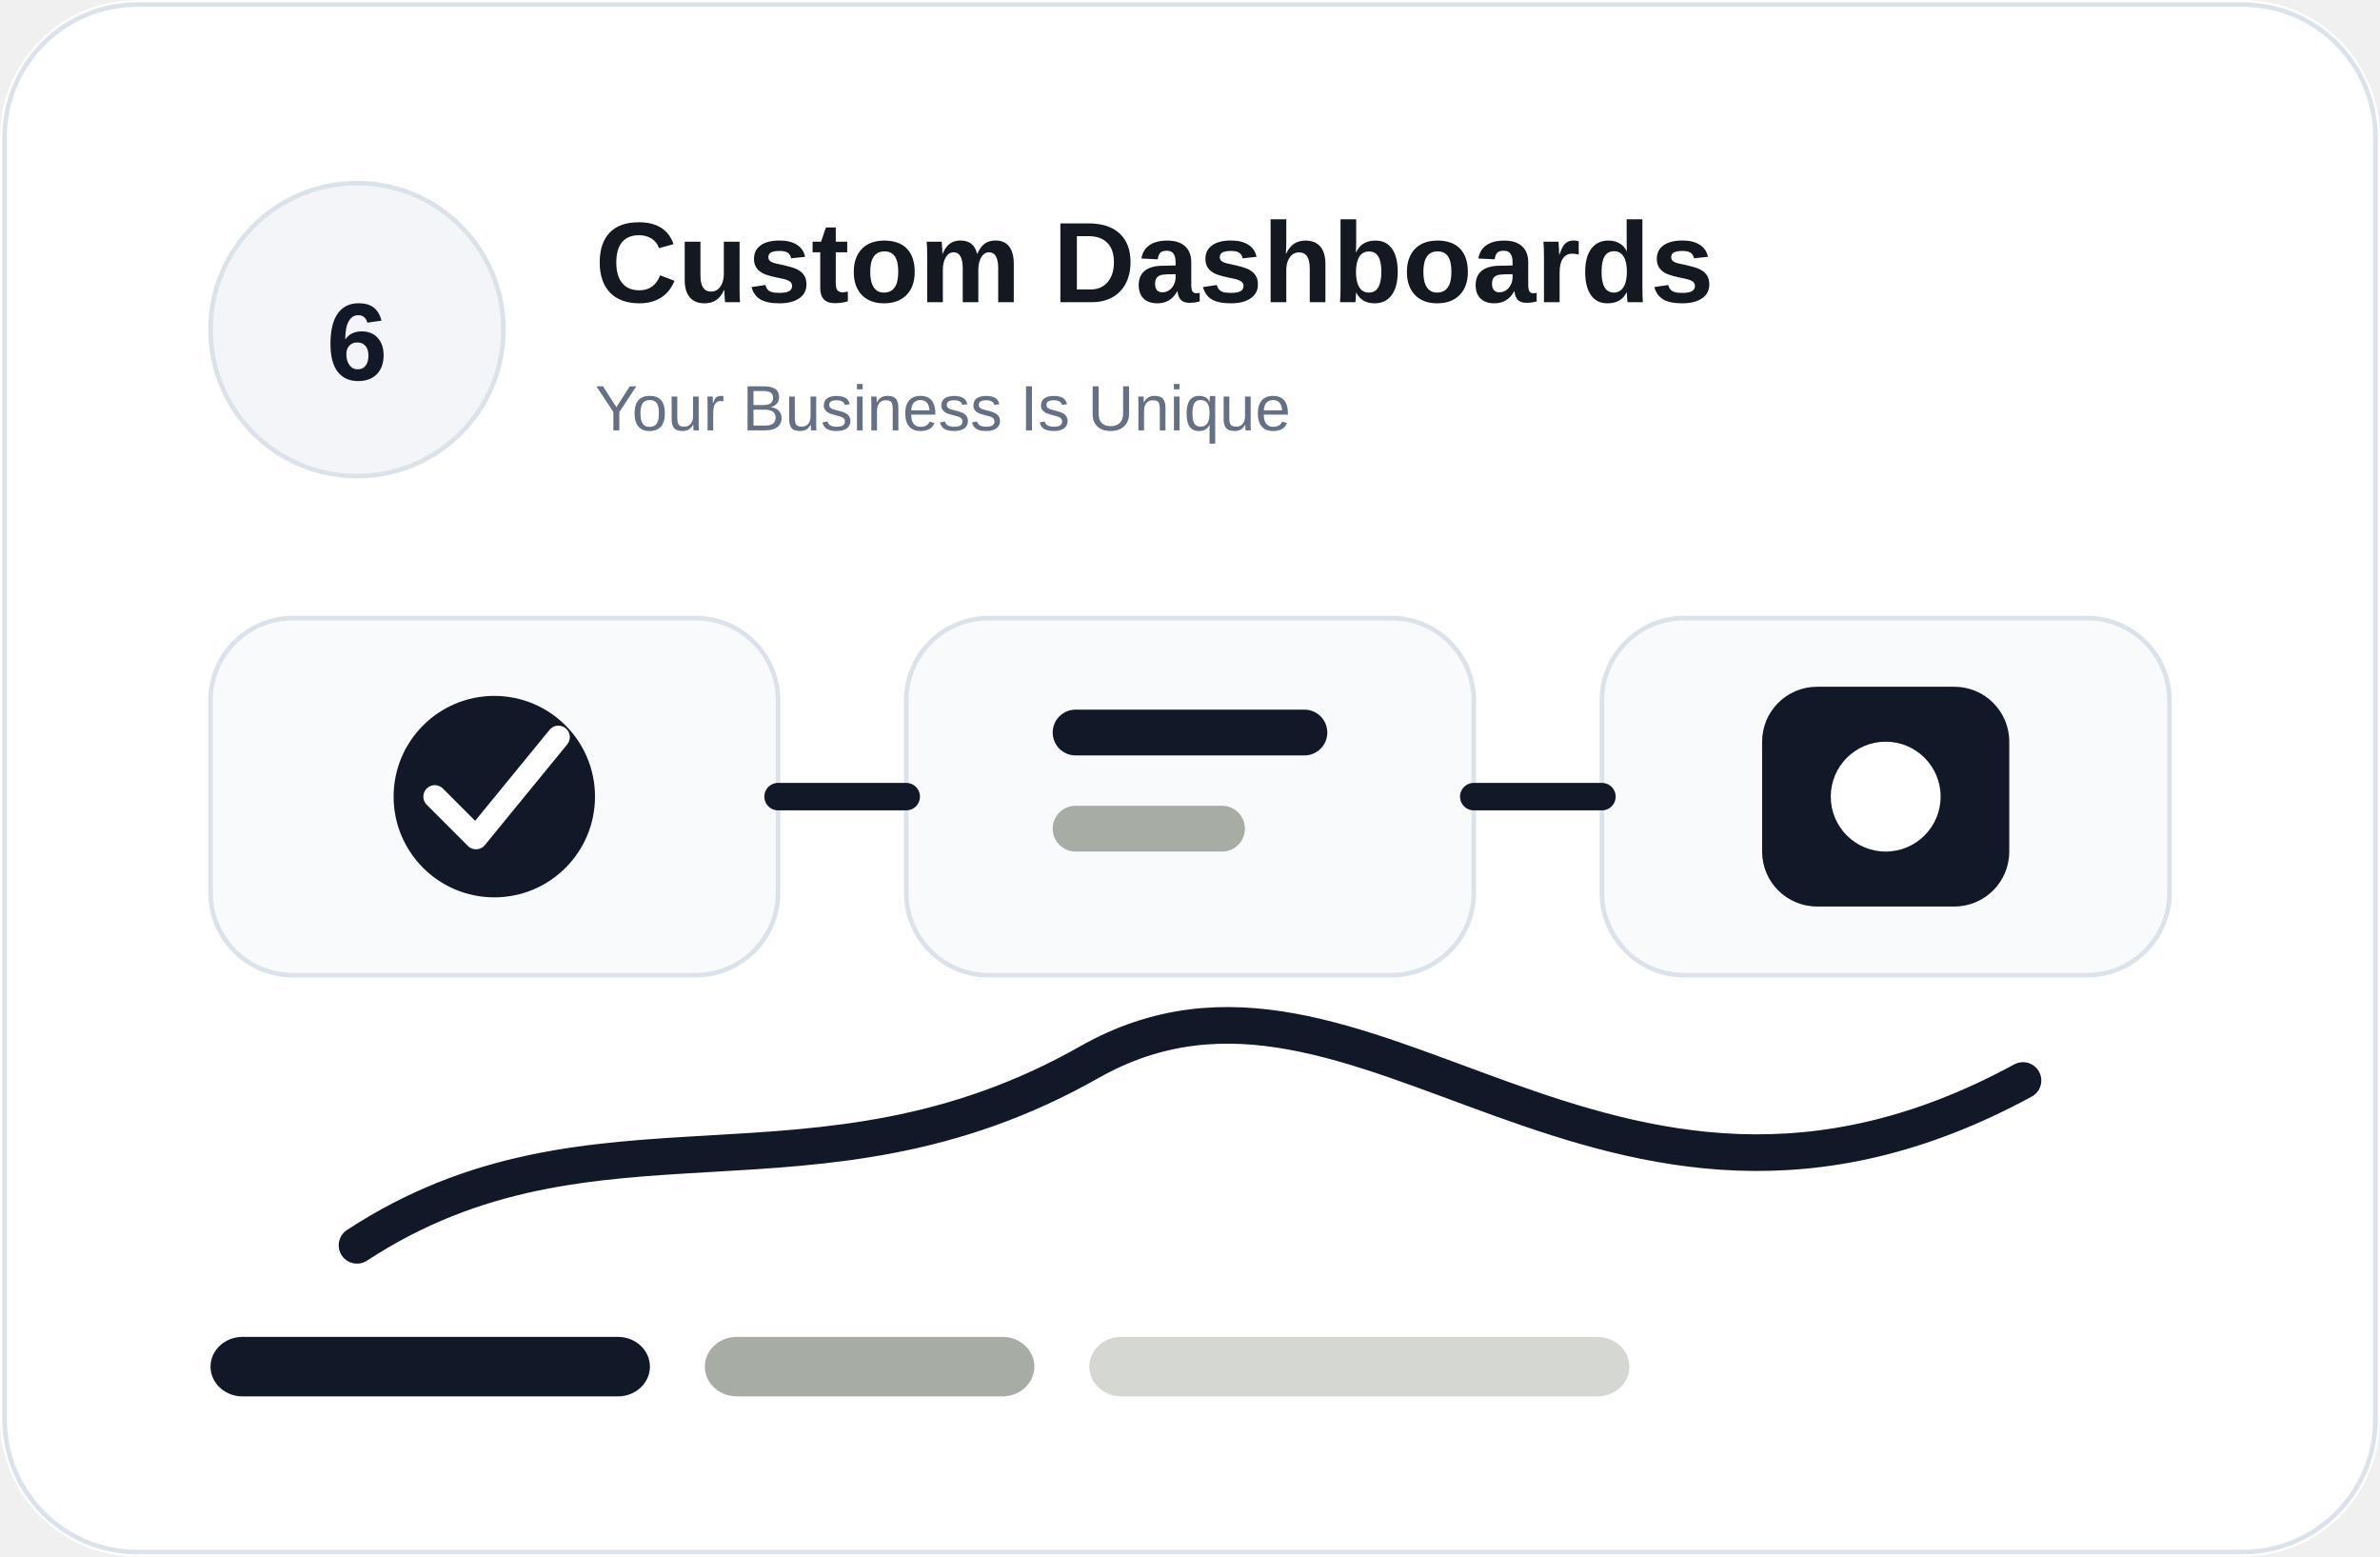
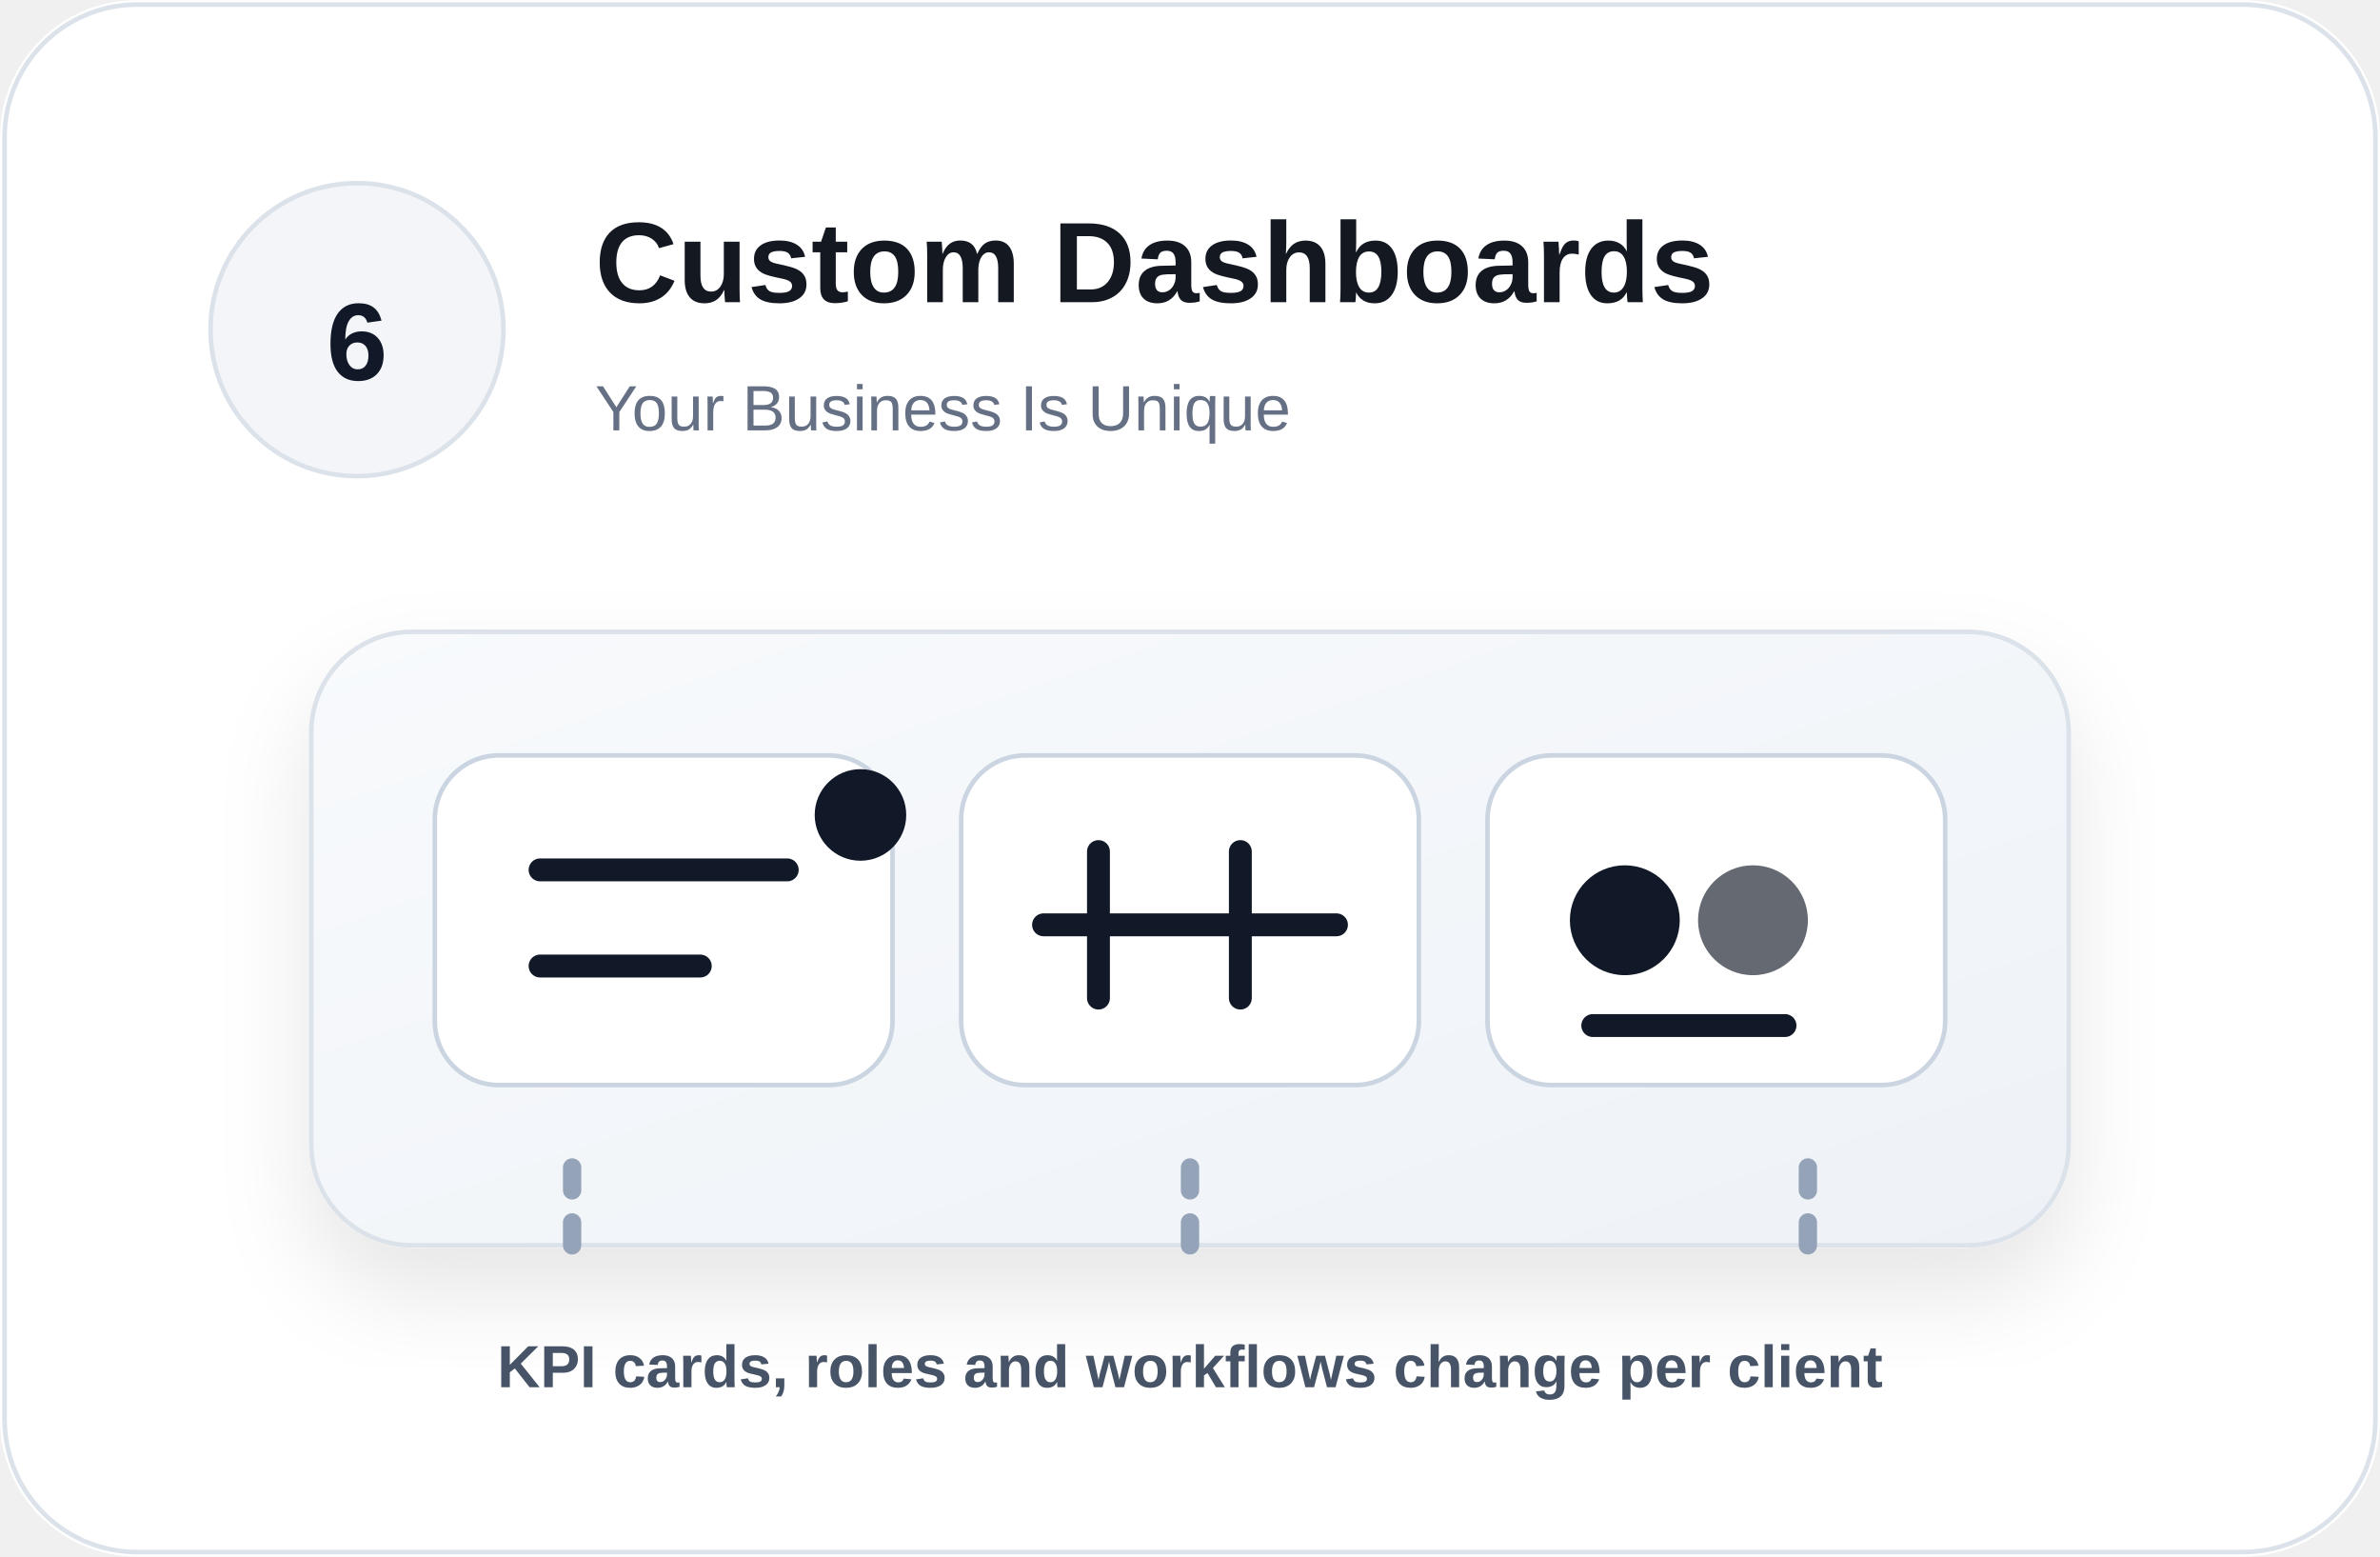
- <svg xmlns="http://www.w3.org/2000/svg" viewBox="0 0 520 340">
+ <svg xmlns="http://www.w3.org/2000/svg" viewBox="0 0 520 340" role="img" aria-labelledby="title desc">
+   <defs>
+     <linearGradient id="soft" x1="0" y1="0" x2="1" y2="1">
+       <stop offset="0" stop-color="#f8fafc" />
+       <stop offset="1" stop-color="#eef2f7" />
+     </linearGradient>
+     <linearGradient id="inkGrad" x1="0" y1="0" x2="1" y2="1">
+       <stop offset="0" stop-color="#111827" />
+       <stop offset="1" stop-color="#344054" />
+     </linearGradient>
+     <filter id="shadow" x="-20%" y="-20%" width="140%" height="140%">
+       <feDropShadow dx="0" dy="10" stdDeviation="10" flood-color="#111827" flood-opacity="0.10" />
+     </filter>
+   </defs>
  <rect width="520" height="340" rx="30" fill="#ffffff" />
  <rect x="1" y="1" width="518" height="338" rx="29" fill="none" stroke="#dce2ea" />
  <circle cx="78" cy="72" r="32" fill="#f3f5f8" stroke="#dce2ea" />
-   <text x="78" y="83" text-anchor="middle" font-family="Arial" font-size="24" font-weight="800" fill="#111827">6</text>
-   <text x="130" y="66" font-family="Arial" font-size="25" font-weight="800" fill="#141821">Custom Dashboards</text>
-   <text x="130" y="94" font-family="Arial" font-size="14" fill="#667085">Your Business Is Unique</text>
-   <rect x="46" y="135" width="124" height="78" rx="18" fill="#f8fafc" stroke="#dce2ea" />
-   <rect x="198" y="135" width="124" height="78" rx="18" fill="#f8fafc" stroke="#dce2ea" />
-   <rect x="350" y="135" width="124" height="78" rx="18" fill="#f8fafc" stroke="#dce2ea" />
-   <path d="M170 174 H198 M322 174 H350" stroke="#111827" stroke-width="6" stroke-linecap="round" />
-   <circle cx="108" cy="174" r="22" fill="#111827" />
-   <path d="M95 174 l9 9 18-22" fill="none" stroke="#fff" stroke-width="5" stroke-linecap="round" stroke-linejoin="round" />
-   <rect x="230" y="155" width="60" height="10" rx="5" fill="#111827" />
-   <rect x="230" y="176" width="42" height="10" rx="5" fill="#a7ada5" />
-   <rect x="385" y="150" width="54" height="48" rx="12" fill="#111827" />
-   <circle cx="412" cy="174" r="12" fill="#fff" />
-   <path d="M78 272 C130 238, 178 266, 238 232 S350 286, 442 236" fill="none" stroke="#111827" stroke-width="8" stroke-linecap="round" />
-   <rect x="46" y="292" width="96" height="13" rx="7" fill="#111827" />
-   <rect x="154" y="292" width="72" height="13" rx="7" fill="#a7ada5" />
-   <rect x="238" y="292" width="118" height="13" rx="7" fill="#d5d8d2" />
+   <text x="78" y="83" text-anchor="middle" font-family="Arial, Helvetica, sans-serif" font-size="24" font-weight="800" fill="#111827">6</text>
+   <text x="130" y="66" font-family="Arial, Helvetica, sans-serif" font-size="25" font-weight="800" fill="#141821">Custom Dashboards</text>
+   <text x="130" y="94" font-family="Arial, Helvetica, sans-serif" font-size="14" fill="#667085">Your Business Is Unique</text>
+   <rect x="68" y="138" width="384" height="134" rx="22" fill="url(#soft)" stroke="#dce2ea" filter="url(#shadow)" />
+   <rect x="95" y="165" width="100" height="72" rx="14" fill="#fff" stroke="#cbd5e1" />
+   <path d="M118 190h54M118 211h35" stroke="#111827" stroke-width="5" stroke-linecap="round" />
+   <circle cx="188" cy="178" r="10" fill="#111827" />
+   <rect x="210" y="165" width="100" height="72" rx="14" fill="#fff" stroke="#cbd5e1" />
+   <path d="M228 202h64M240 186v32M271 186v32" stroke="#111827" stroke-width="5" stroke-linecap="round" />
+   <rect x="325" y="165" width="100" height="72" rx="14" fill="#fff" stroke="#cbd5e1" />
+   <circle cx="355" cy="201" r="12" fill="#111827" />
+   <circle cx="383" cy="201" r="12" fill="#111827" opacity=".65" />
+   <path d="M348 224h42" stroke="#111827" stroke-width="5" stroke-linecap="round" />
+   <path d="M125 255v22M260 255v22M395 255v22" stroke="#94a3b8" stroke-width="4" stroke-linecap="round" stroke-dasharray="5 7" />
+   <text x="260" y="303" text-anchor="middle" font-family="Arial" font-size="13" font-weight="700" fill="#475467">KPI cards, roles and workflows change per client</text>
</svg>
